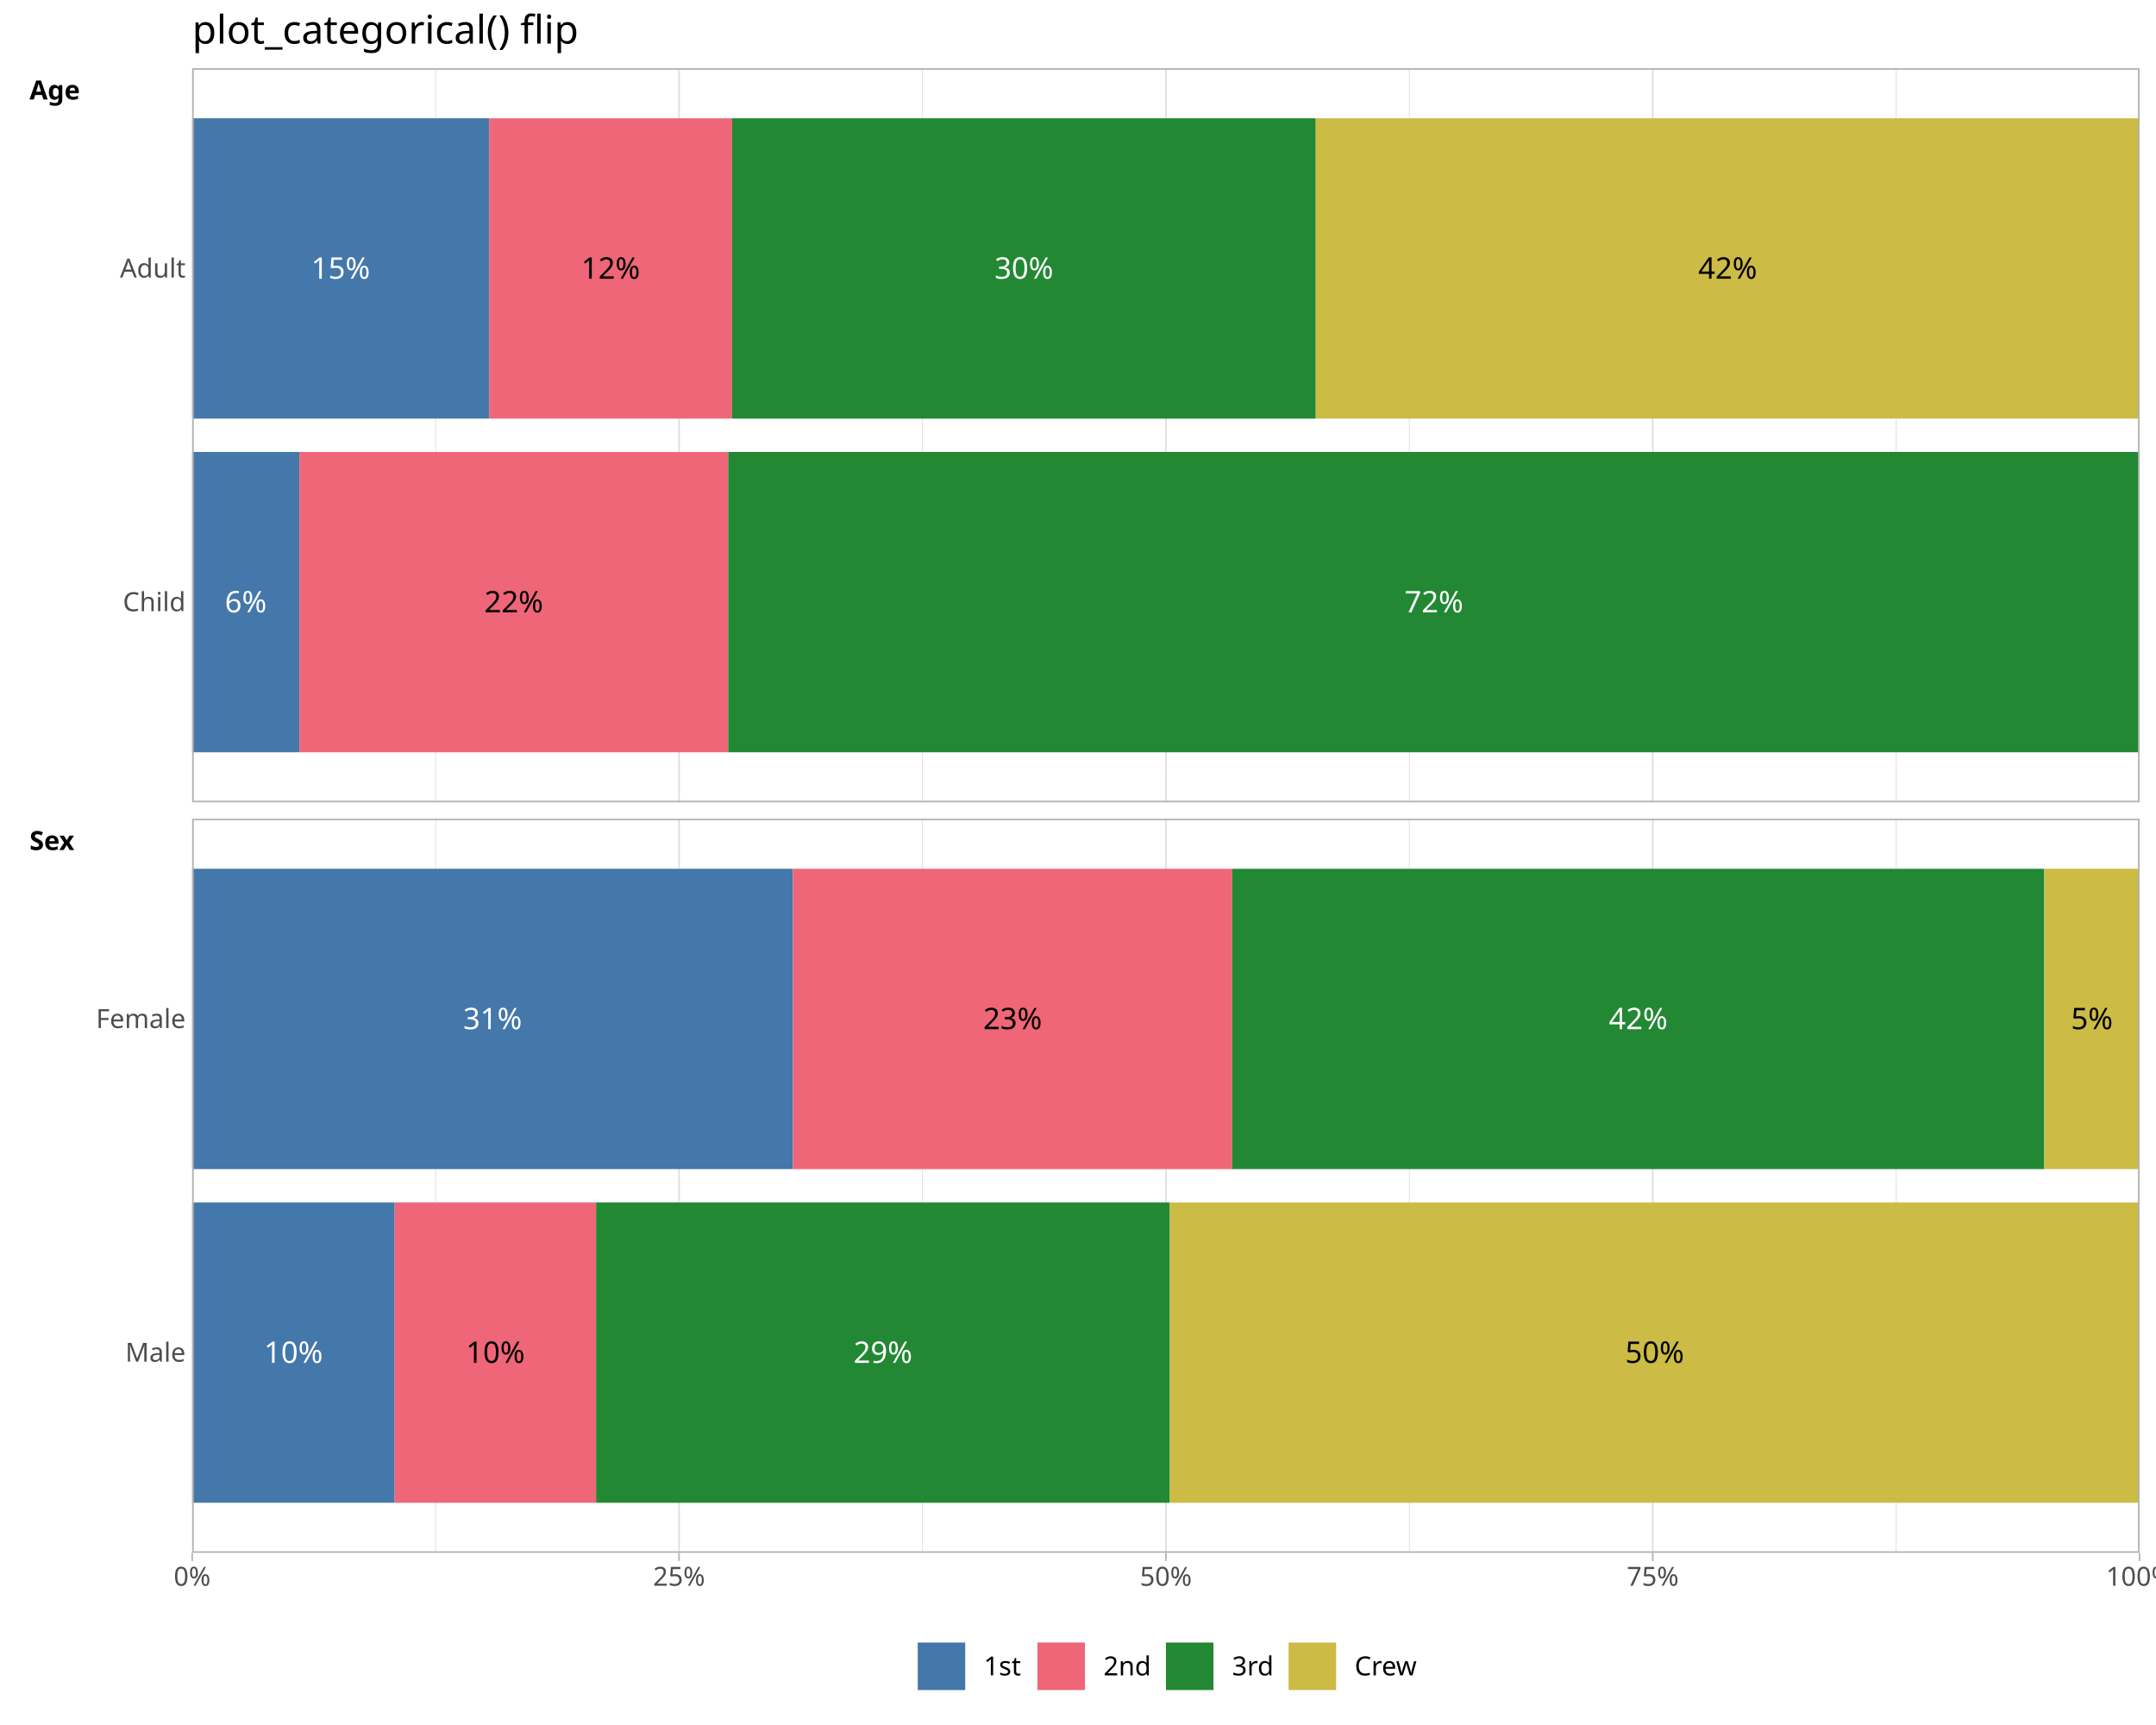
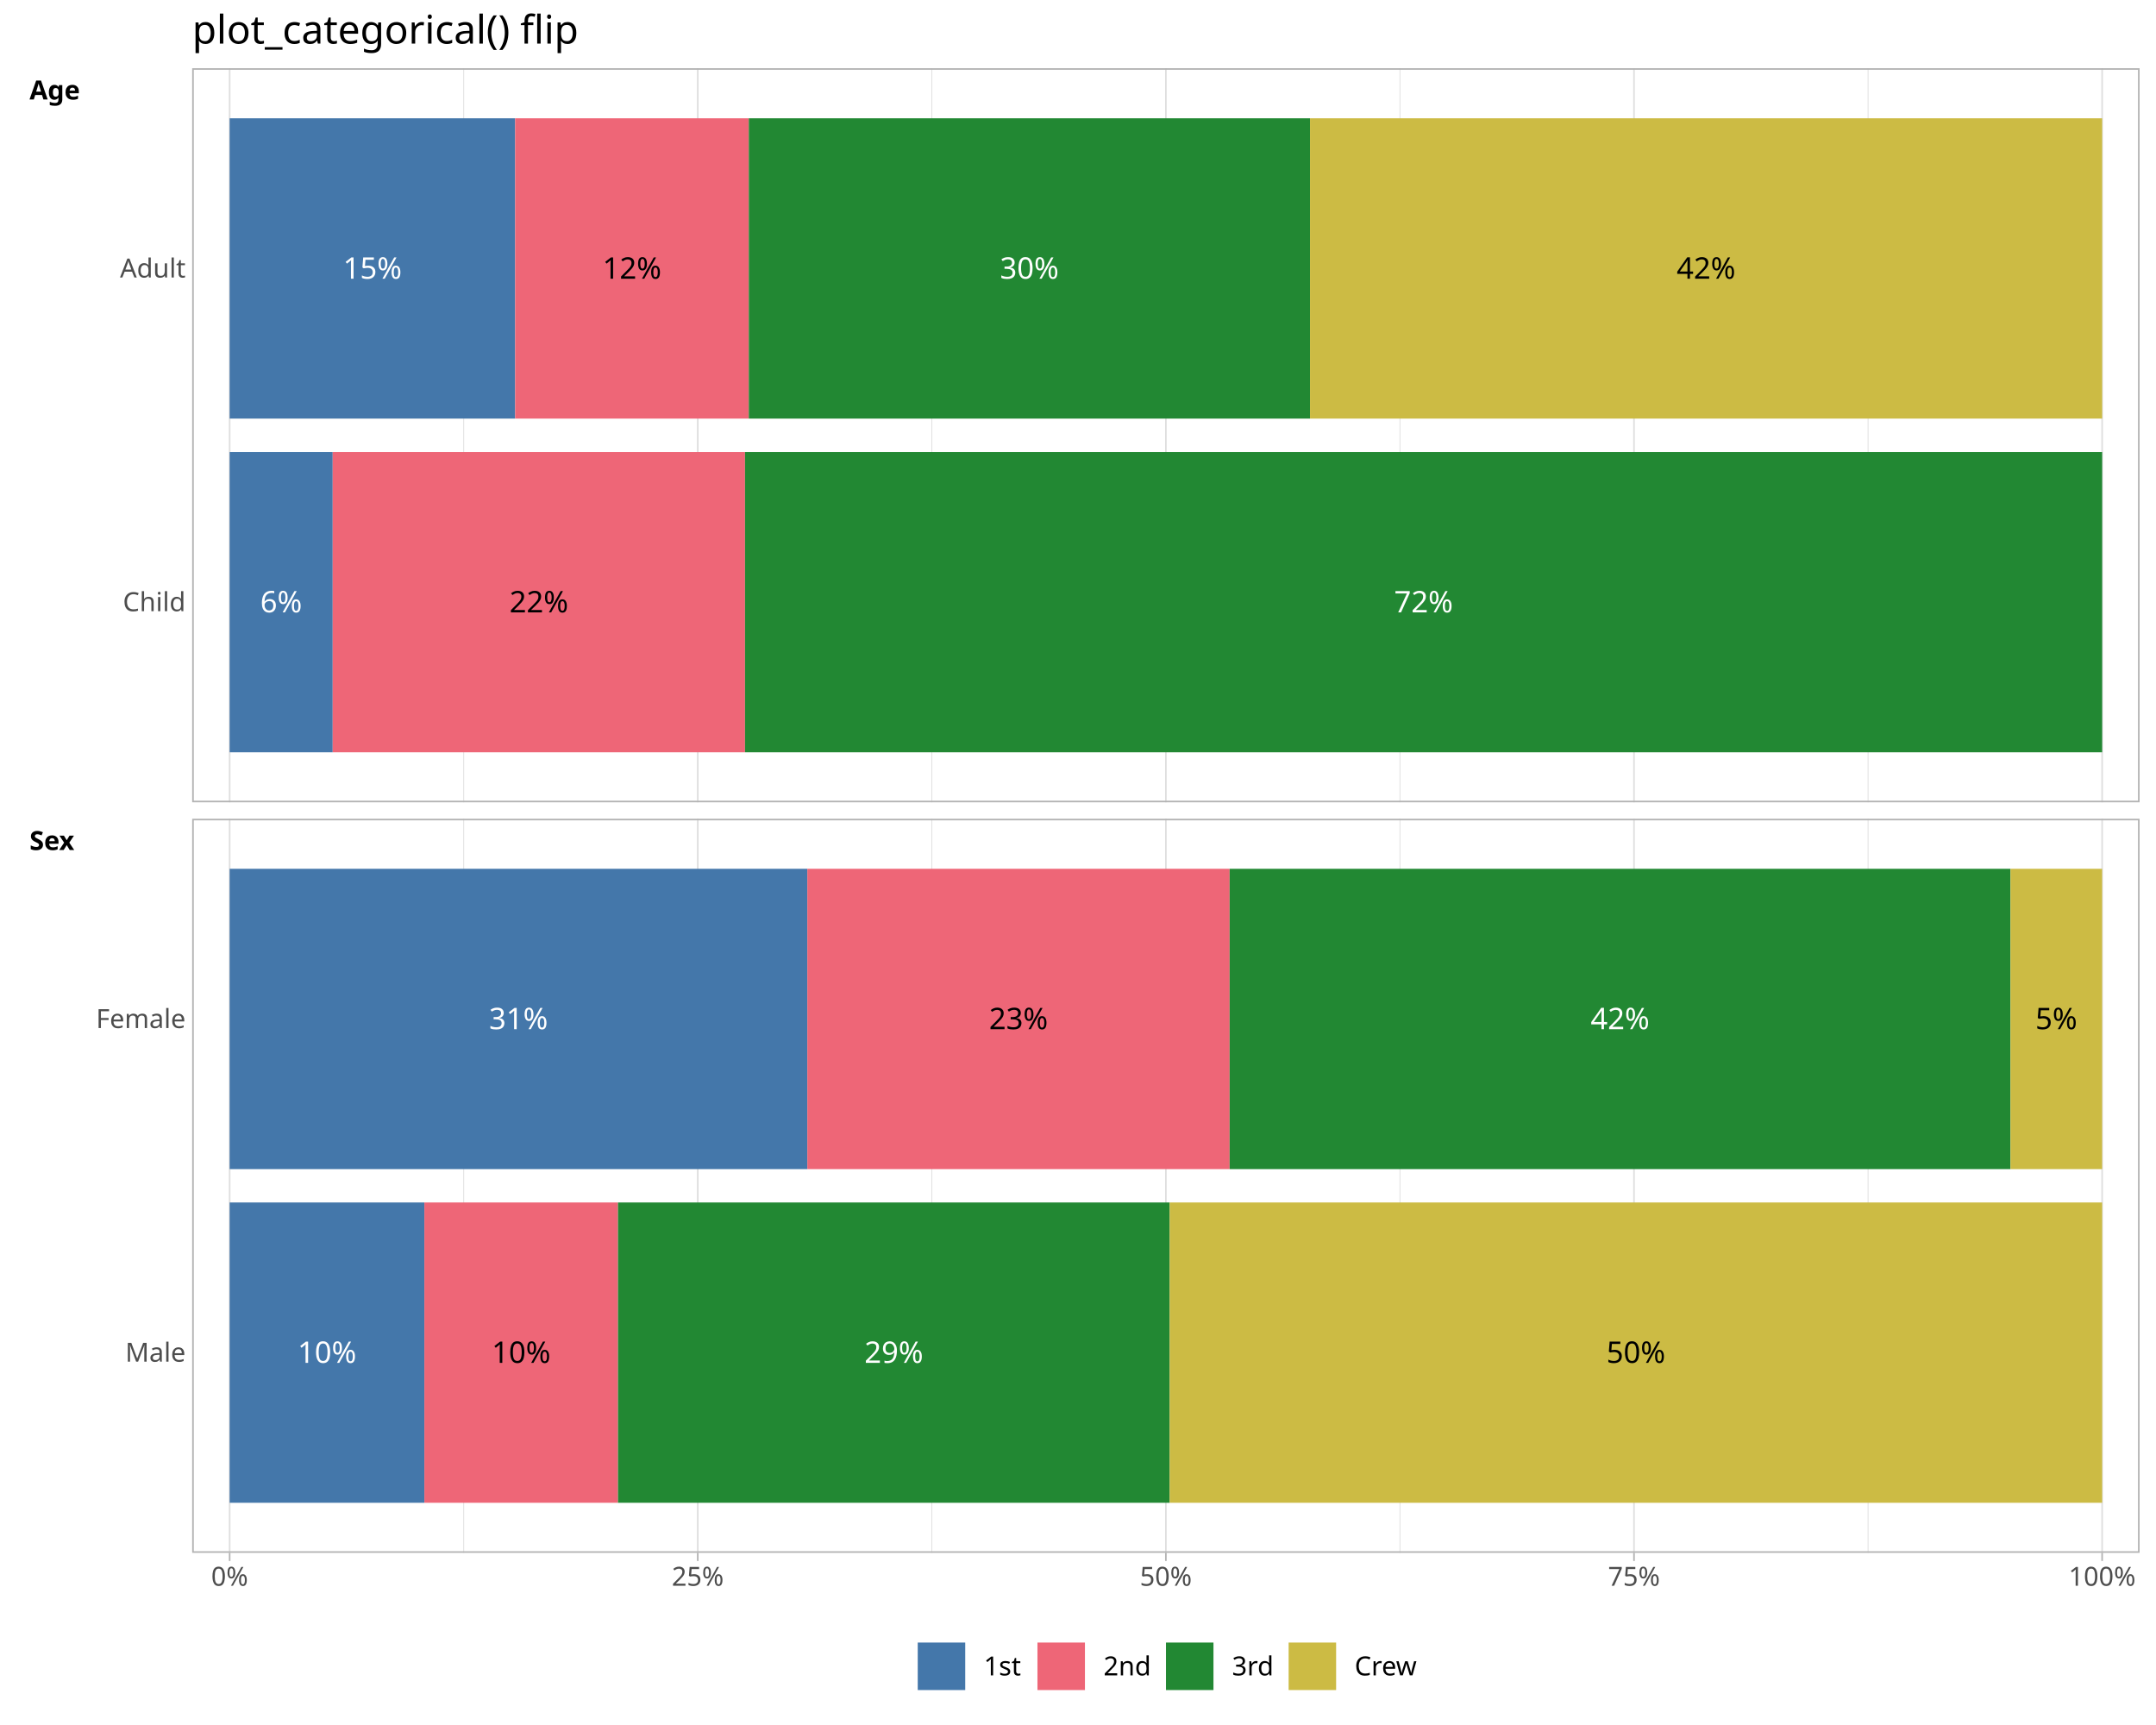
<svg xmlns="http://www.w3.org/2000/svg" class="svglite" data-engine-version="2.0" width="720.00pt" height="576.00pt" viewBox="0 0 720.00 576.00">
  <defs>
    <style type="text/css">
    .svglite line, .svglite polyline, .svglite polygon, .svglite path, .svglite rect, .svglite circle {
      fill: none;
      stroke: #000000;
      stroke-linecap: round;
      stroke-linejoin: round;
      stroke-miterlimit: 10.00;
    }
  </style>
  </defs>
  <rect width="100%" height="100%" style="stroke: none; fill: #FFFFFF;" />
  <defs>
    <clipPath id="cpMC4wMHw3MjAuMDB8MC4wMHw1NzYuMDA=">
      <rect x="0.00" y="0.00" width="720.00" height="576.00" />
    </clipPath>
  </defs>
  <g clip-path="url(#cpMC4wMHw3MjAuMDB8MC4wMHw1NzYuMDA=)">
    <rect x="0.00" y="0.00" width="720.00" height="576.00" style="stroke-width: 1.07; stroke: #FFFFFF; fill: #FFFFFF;" />
  </g>
  <defs>
    <clipPath id="cpNjQuMTh8NzE0LjUyfDIyLjc4fDI2Ny45MQ==">
      <rect x="64.18" y="22.78" width="650.34" height="245.12" />
    </clipPath>
  </defs>
  <g clip-path="url(#cpNjQuMTh8NzE0LjUyfDIyLjc4fDI2Ny45MQ==)">
    <rect x="64.18" y="22.78" width="650.34" height="245.12" style="stroke-width: 1.07; stroke: none; fill: #FFFFFF;" />
-     <polyline points="145.48,267.91 145.48,22.78 " style="stroke-width: 0.27; stroke: #DEDEDE; stroke-linecap: butt;" />
-     <polyline points="308.06,267.91 308.06,22.78 " style="stroke-width: 0.27; stroke: #DEDEDE; stroke-linecap: butt;" />
-     <polyline points="470.64,267.91 470.64,22.78 " style="stroke-width: 0.27; stroke: #DEDEDE; stroke-linecap: butt;" />
-     <polyline points="633.23,267.91 633.23,22.78 " style="stroke-width: 0.27; stroke: #DEDEDE; stroke-linecap: butt;" />
-     <polyline points="64.18,267.91 64.18,22.78 " style="stroke-width: 0.53; stroke: #DEDEDE; stroke-linecap: butt;" />
-     <polyline points="226.77,267.91 226.77,22.78 " style="stroke-width: 0.53; stroke: #DEDEDE; stroke-linecap: butt;" />
+     <polyline points="154.86,267.91 154.86,22.78 " style="stroke-width: 0.27; stroke: #DEDEDE; stroke-linecap: butt;" />
+     <polyline points="311.19,267.91 311.19,22.78 " style="stroke-width: 0.27; stroke: #DEDEDE; stroke-linecap: butt;" />
+     <polyline points="467.52,267.91 467.52,22.78 " style="stroke-width: 0.27; stroke: #DEDEDE; stroke-linecap: butt;" />
+     <polyline points="623.85,267.91 623.85,22.78 " style="stroke-width: 0.27; stroke: #DEDEDE; stroke-linecap: butt;" />
+     <polyline points="76.69,267.91 76.69,22.78 " style="stroke-width: 0.53; stroke: #DEDEDE; stroke-linecap: butt;" />
+     <polyline points="233.02,267.91 233.02,22.78 " style="stroke-width: 0.53; stroke: #DEDEDE; stroke-linecap: butt;" />
    <polyline points="389.35,267.91 389.35,22.78 " style="stroke-width: 0.53; stroke: #DEDEDE; stroke-linecap: butt;" />
-     <polyline points="551.94,267.91 551.94,22.78 " style="stroke-width: 0.53; stroke: #DEDEDE; stroke-linecap: butt;" />
-     <polyline points="714.52,267.91 714.52,22.78 " style="stroke-width: 0.53; stroke: #DEDEDE; stroke-linecap: butt;" />
-     <rect x="64.18" y="39.50" width="99.17" height="100.28" style="stroke-width: 1.07; stroke: none; stroke-linecap: butt; stroke-linejoin: miter; fill: #4477AA;" />
-     <rect x="163.35" y="39.50" width="81.14" height="100.28" style="stroke-width: 1.07; stroke: none; stroke-linecap: butt; stroke-linejoin: miter; fill: #EE6677;" />
-     <rect x="244.49" y="39.50" width="194.91" height="100.28" style="stroke-width: 1.07; stroke: none; stroke-linecap: butt; stroke-linejoin: miter; fill: #228833;" />
-     <rect x="439.40" y="39.50" width="275.12" height="100.28" style="stroke-width: 1.07; stroke: none; stroke-linecap: butt; stroke-linejoin: miter; fill: #CCBB44;" />
-     <rect x="64.18" y="150.92" width="35.80" height="100.28" style="stroke-width: 1.07; stroke: none; stroke-linecap: butt; stroke-linejoin: miter; fill: #4477AA;" />
-     <rect x="99.98" y="150.92" width="143.19" height="100.28" style="stroke-width: 1.07; stroke: none; stroke-linecap: butt; stroke-linejoin: miter; fill: #EE6677;" />
-     <rect x="243.18" y="150.92" width="471.34" height="100.28" style="stroke-width: 1.07; stroke: none; stroke-linecap: butt; stroke-linejoin: miter; fill: #228833;" />
-     <text x="113.77" y="93.06" text-anchor="middle" style="font-size: 9.96px; fill: #FFFFFF; font-family: sans;" textLength="19.93px" lengthAdjust="spacingAndGlyphs">15%</text>
-     <text x="203.92" y="93.06" text-anchor="middle" style="font-size: 9.96px; font-family: sans;" textLength="19.93px" lengthAdjust="spacingAndGlyphs">12%</text>
-     <text x="341.95" y="93.06" text-anchor="middle" style="font-size: 9.96px; fill: #FFFFFF; font-family: sans;" textLength="19.93px" lengthAdjust="spacingAndGlyphs">30%</text>
-     <text x="576.96" y="93.06" text-anchor="middle" style="font-size: 9.96px; font-family: sans;" textLength="19.93px" lengthAdjust="spacingAndGlyphs">42%</text>
-     <text x="82.08" y="204.48" text-anchor="middle" style="font-size: 9.96px; fill: #FFFFFF; font-family: sans;" textLength="14.39px" lengthAdjust="spacingAndGlyphs">6%</text>
-     <text x="171.58" y="204.48" text-anchor="middle" style="font-size: 9.96px; font-family: sans;" textLength="19.93px" lengthAdjust="spacingAndGlyphs">22%</text>
-     <text x="478.85" y="204.48" text-anchor="middle" style="font-size: 9.96px; fill: #FFFFFF; font-family: sans;" textLength="19.93px" lengthAdjust="spacingAndGlyphs">72%</text>
+     <polyline points="545.68,267.91 545.68,22.78 " style="stroke-width: 0.53; stroke: #DEDEDE; stroke-linecap: butt;" />
+     <polyline points="702.01,267.91 702.01,22.78 " style="stroke-width: 0.53; stroke: #DEDEDE; stroke-linecap: butt;" />
+     <rect x="76.69" y="39.50" width="95.35" height="100.28" style="stroke-width: 1.07; stroke: none; stroke-linecap: butt; stroke-linejoin: miter; fill: #4477AA;" />
+     <rect x="172.04" y="39.50" width="78.02" height="100.28" style="stroke-width: 1.07; stroke: none; stroke-linecap: butt; stroke-linejoin: miter; fill: #EE6677;" />
+     <rect x="250.06" y="39.50" width="187.42" height="100.28" style="stroke-width: 1.07; stroke: none; stroke-linecap: butt; stroke-linejoin: miter; fill: #228833;" />
+     <rect x="437.48" y="39.50" width="264.54" height="100.28" style="stroke-width: 1.07; stroke: none; stroke-linecap: butt; stroke-linejoin: miter; fill: #CCBB44;" />
+     <rect x="76.69" y="150.92" width="34.42" height="100.28" style="stroke-width: 1.07; stroke: none; stroke-linecap: butt; stroke-linejoin: miter; fill: #4477AA;" />
+     <rect x="111.11" y="150.92" width="137.69" height="100.28" style="stroke-width: 1.07; stroke: none; stroke-linecap: butt; stroke-linejoin: miter; fill: #EE6677;" />
+     <rect x="248.80" y="150.92" width="453.22" height="100.28" style="stroke-width: 1.07; stroke: none; stroke-linecap: butt; stroke-linejoin: miter; fill: #228833;" />
+     <text x="124.37" y="93.06" text-anchor="middle" style="font-size: 9.96px; fill: #FFFFFF; font-family: sans;" textLength="19.93px" lengthAdjust="spacingAndGlyphs">15%</text>
+     <text x="211.05" y="93.06" text-anchor="middle" style="font-size: 9.96px; font-family: sans;" textLength="19.93px" lengthAdjust="spacingAndGlyphs">12%</text>
+     <text x="343.77" y="93.06" text-anchor="middle" style="font-size: 9.96px; fill: #FFFFFF; font-family: sans;" textLength="19.93px" lengthAdjust="spacingAndGlyphs">30%</text>
+     <text x="569.75" y="93.06" text-anchor="middle" style="font-size: 9.96px; font-family: sans;" textLength="19.93px" lengthAdjust="spacingAndGlyphs">42%</text>
+     <text x="93.90" y="204.48" text-anchor="middle" style="font-size: 9.96px; fill: #FFFFFF; font-family: sans;" textLength="14.39px" lengthAdjust="spacingAndGlyphs">6%</text>
+     <text x="179.96" y="204.48" text-anchor="middle" style="font-size: 9.96px; font-family: sans;" textLength="19.93px" lengthAdjust="spacingAndGlyphs">22%</text>
+     <text x="475.41" y="204.48" text-anchor="middle" style="font-size: 9.96px; fill: #FFFFFF; font-family: sans;" textLength="19.93px" lengthAdjust="spacingAndGlyphs">72%</text>
    <rect x="64.18" y="22.78" width="650.34" height="245.12" style="stroke-width: 1.07; stroke: #B3B3B3;" />
  </g>
  <g clip-path="url(#cpMC4wMHw3MjAuMDB8MC4wMHw1NzYuMDA=)">
</g>
  <defs>
    <clipPath id="cpNjQuMTh8NzE0LjUyfDI3My4zOXw1MTguNTE=">
      <rect x="64.18" y="273.39" width="650.34" height="245.12" />
    </clipPath>
  </defs>
  <g clip-path="url(#cpNjQuMTh8NzE0LjUyfDI3My4zOXw1MTguNTE=)">
    <rect x="64.18" y="273.39" width="650.34" height="245.12" style="stroke-width: 1.07; stroke: none; fill: #FFFFFF;" />
-     <polyline points="145.48,518.51 145.48,273.39 " style="stroke-width: 0.27; stroke: #DEDEDE; stroke-linecap: butt;" />
-     <polyline points="308.06,518.51 308.06,273.39 " style="stroke-width: 0.27; stroke: #DEDEDE; stroke-linecap: butt;" />
-     <polyline points="470.64,518.51 470.64,273.39 " style="stroke-width: 0.27; stroke: #DEDEDE; stroke-linecap: butt;" />
-     <polyline points="633.23,518.51 633.23,273.39 " style="stroke-width: 0.27; stroke: #DEDEDE; stroke-linecap: butt;" />
-     <polyline points="64.18,518.51 64.18,273.39 " style="stroke-width: 0.53; stroke: #DEDEDE; stroke-linecap: butt;" />
-     <polyline points="226.77,518.51 226.77,273.39 " style="stroke-width: 0.53; stroke: #DEDEDE; stroke-linecap: butt;" />
+     <polyline points="154.86,518.51 154.86,273.39 " style="stroke-width: 0.27; stroke: #DEDEDE; stroke-linecap: butt;" />
+     <polyline points="311.19,518.51 311.19,273.39 " style="stroke-width: 0.27; stroke: #DEDEDE; stroke-linecap: butt;" />
+     <polyline points="467.52,518.51 467.52,273.39 " style="stroke-width: 0.27; stroke: #DEDEDE; stroke-linecap: butt;" />
+     <polyline points="623.85,518.51 623.85,273.39 " style="stroke-width: 0.27; stroke: #DEDEDE; stroke-linecap: butt;" />
+     <polyline points="76.69,518.51 76.69,273.39 " style="stroke-width: 0.53; stroke: #DEDEDE; stroke-linecap: butt;" />
+     <polyline points="233.02,518.51 233.02,273.39 " style="stroke-width: 0.53; stroke: #DEDEDE; stroke-linecap: butt;" />
    <polyline points="389.35,518.51 389.35,273.39 " style="stroke-width: 0.53; stroke: #DEDEDE; stroke-linecap: butt;" />
-     <polyline points="551.94,518.51 551.94,273.39 " style="stroke-width: 0.53; stroke: #DEDEDE; stroke-linecap: butt;" />
-     <polyline points="714.52,518.51 714.52,273.39 " style="stroke-width: 0.53; stroke: #DEDEDE; stroke-linecap: butt;" />
-     <rect x="64.18" y="290.10" width="200.64" height="100.28" style="stroke-width: 1.07; stroke: none; stroke-linecap: butt; stroke-linejoin: miter; fill: #4477AA;" />
-     <rect x="264.82" y="290.10" width="146.67" height="100.28" style="stroke-width: 1.07; stroke: none; stroke-linecap: butt; stroke-linejoin: miter; fill: #EE6677;" />
-     <rect x="411.49" y="290.10" width="271.20" height="100.28" style="stroke-width: 1.07; stroke: none; stroke-linecap: butt; stroke-linejoin: miter; fill: #228833;" />
-     <rect x="682.70" y="290.10" width="31.82" height="100.28" style="stroke-width: 1.07; stroke: none; stroke-linecap: butt; stroke-linejoin: miter; fill: #CCBB44;" />
-     <rect x="64.18" y="401.52" width="67.63" height="100.28" style="stroke-width: 1.07; stroke: none; stroke-linecap: butt; stroke-linejoin: miter; fill: #4477AA;" />
-     <rect x="131.81" y="401.52" width="67.25" height="100.28" style="stroke-width: 1.07; stroke: none; stroke-linecap: butt; stroke-linejoin: miter; fill: #EE6677;" />
-     <rect x="199.06" y="401.52" width="191.61" height="100.28" style="stroke-width: 1.07; stroke: none; stroke-linecap: butt; stroke-linejoin: miter; fill: #228833;" />
-     <rect x="390.67" y="401.52" width="323.85" height="100.28" style="stroke-width: 1.07; stroke: none; stroke-linecap: butt; stroke-linejoin: miter; fill: #CCBB44;" />
-     <text x="164.50" y="343.66" text-anchor="middle" style="font-size: 9.96px; fill: #FFFFFF; font-family: sans;" textLength="19.93px" lengthAdjust="spacingAndGlyphs">31%</text>
-     <text x="338.16" y="343.66" text-anchor="middle" style="font-size: 9.96px; font-family: sans;" textLength="19.93px" lengthAdjust="spacingAndGlyphs">23%</text>
-     <text x="547.09" y="343.66" text-anchor="middle" style="font-size: 9.96px; fill: #FFFFFF; font-family: sans;" textLength="19.93px" lengthAdjust="spacingAndGlyphs">42%</text>
-     <text x="698.61" y="343.66" text-anchor="middle" style="font-size: 9.96px; font-family: sans;" textLength="14.39px" lengthAdjust="spacingAndGlyphs">5%</text>
-     <text x="98.00" y="455.08" text-anchor="middle" style="font-size: 9.96px; fill: #FFFFFF; font-family: sans;" textLength="19.93px" lengthAdjust="spacingAndGlyphs">10%</text>
-     <text x="165.44" y="455.08" text-anchor="middle" style="font-size: 9.96px; font-family: sans;" textLength="19.93px" lengthAdjust="spacingAndGlyphs">10%</text>
-     <text x="294.86" y="455.08" text-anchor="middle" style="font-size: 9.96px; fill: #FFFFFF; font-family: sans;" textLength="19.93px" lengthAdjust="spacingAndGlyphs">29%</text>
-     <text x="552.59" y="455.08" text-anchor="middle" style="font-size: 9.96px; font-family: sans;" textLength="19.93px" lengthAdjust="spacingAndGlyphs">50%</text>
+     <polyline points="545.68,518.51 545.68,273.39 " style="stroke-width: 0.53; stroke: #DEDEDE; stroke-linecap: butt;" />
+     <polyline points="702.01,518.51 702.01,273.39 " style="stroke-width: 0.53; stroke: #DEDEDE; stroke-linecap: butt;" />
+     <rect x="76.69" y="290.10" width="192.92" height="100.28" style="stroke-width: 1.07; stroke: none; stroke-linecap: butt; stroke-linejoin: miter; fill: #4477AA;" />
+     <rect x="269.61" y="290.10" width="141.03" height="100.28" style="stroke-width: 1.07; stroke: none; stroke-linecap: butt; stroke-linejoin: miter; fill: #EE6677;" />
+     <rect x="410.64" y="290.10" width="260.77" height="100.28" style="stroke-width: 1.07; stroke: none; stroke-linecap: butt; stroke-linejoin: miter; fill: #228833;" />
+     <rect x="671.41" y="290.10" width="30.60" height="100.28" style="stroke-width: 1.07; stroke: none; stroke-linecap: butt; stroke-linejoin: miter; fill: #CCBB44;" />
+     <rect x="76.69" y="401.52" width="65.02" height="100.28" style="stroke-width: 1.07; stroke: none; stroke-linecap: butt; stroke-linejoin: miter; fill: #4477AA;" />
+     <rect x="141.72" y="401.52" width="64.66" height="100.28" style="stroke-width: 1.07; stroke: none; stroke-linecap: butt; stroke-linejoin: miter; fill: #EE6677;" />
+     <rect x="206.38" y="401.52" width="184.24" height="100.28" style="stroke-width: 1.07; stroke: none; stroke-linecap: butt; stroke-linejoin: miter; fill: #228833;" />
+     <rect x="390.62" y="401.52" width="311.40" height="100.28" style="stroke-width: 1.07; stroke: none; stroke-linecap: butt; stroke-linejoin: miter; fill: #CCBB44;" />
+     <text x="173.15" y="343.66" text-anchor="middle" style="font-size: 9.96px; fill: #FFFFFF; font-family: sans;" textLength="19.93px" lengthAdjust="spacingAndGlyphs">31%</text>
+     <text x="340.13" y="343.66" text-anchor="middle" style="font-size: 9.96px; font-family: sans;" textLength="19.93px" lengthAdjust="spacingAndGlyphs">23%</text>
+     <text x="541.03" y="343.66" text-anchor="middle" style="font-size: 9.96px; fill: #FFFFFF; font-family: sans;" textLength="19.93px" lengthAdjust="spacingAndGlyphs">42%</text>
+     <text x="686.71" y="343.66" text-anchor="middle" style="font-size: 9.96px; font-family: sans;" textLength="14.39px" lengthAdjust="spacingAndGlyphs">5%</text>
+     <text x="109.20" y="455.08" text-anchor="middle" style="font-size: 9.96px; fill: #FFFFFF; font-family: sans;" textLength="19.93px" lengthAdjust="spacingAndGlyphs">10%</text>
+     <text x="174.05" y="455.08" text-anchor="middle" style="font-size: 9.96px; font-family: sans;" textLength="19.93px" lengthAdjust="spacingAndGlyphs">10%</text>
+     <text x="298.50" y="455.08" text-anchor="middle" style="font-size: 9.96px; fill: #FFFFFF; font-family: sans;" textLength="19.93px" lengthAdjust="spacingAndGlyphs">29%</text>
+     <text x="546.32" y="455.08" text-anchor="middle" style="font-size: 9.96px; font-family: sans;" textLength="19.93px" lengthAdjust="spacingAndGlyphs">50%</text>
    <rect x="64.18" y="273.39" width="650.34" height="245.12" style="stroke-width: 1.07; stroke: #B3B3B3;" />
  </g>
  <g clip-path="url(#cpMC4wMHw3MjAuMDB8MC4wMHw1NzYuMDA=)">
</g>
  <defs>
    <clipPath id="cpNS40OHwyOS45MXwyMi43OHwyNjcuOTE=">
      <rect x="5.48" y="22.78" width="24.43" height="245.12" />
    </clipPath>
  </defs>
  <g clip-path="url(#cpNS40OHwyOS45MXwyMi43OHwyNjcuOTE=)">
    <text x="9.86" y="33.22" style="font-size: 8.80px; font-weight: bold; font-family: sans;" textLength="15.66px" lengthAdjust="spacingAndGlyphs">Age</text>
  </g>
  <g clip-path="url(#cpMC4wMHw3MjAuMDB8MC4wMHw1NzYuMDA=)">
</g>
  <defs>
    <clipPath id="cpNS40OHwyOS45MXwyNzMuMzl8NTE4LjUx">
      <rect x="5.48" y="273.39" width="24.43" height="245.12" />
    </clipPath>
  </defs>
  <g clip-path="url(#cpNS40OHwyOS45MXwyNzMuMzl8NTE4LjUx)">
    <text x="9.86" y="283.83" style="font-size: 8.80px; font-weight: bold; font-family: sans;" textLength="15.17px" lengthAdjust="spacingAndGlyphs">Sex</text>
  </g>
  <g clip-path="url(#cpMC4wMHw3MjAuMDB8MC4wMHw1NzYuMDA=)">
-     <polyline points="64.18,521.25 64.18,518.51 " style="stroke-width: 0.53; stroke: #B3B3B3; stroke-linecap: butt;" />
-     <polyline points="226.77,521.25 226.77,518.51 " style="stroke-width: 0.53; stroke: #B3B3B3; stroke-linecap: butt;" />
+     <polyline points="76.69,521.25 76.69,518.51 " style="stroke-width: 0.53; stroke: #B3B3B3; stroke-linecap: butt;" />
+     <polyline points="233.02,521.25 233.02,518.51 " style="stroke-width: 0.53; stroke: #B3B3B3; stroke-linecap: butt;" />
    <polyline points="389.35,521.25 389.35,518.51 " style="stroke-width: 0.53; stroke: #B3B3B3; stroke-linecap: butt;" />
-     <polyline points="551.94,521.25 551.94,518.51 " style="stroke-width: 0.53; stroke: #B3B3B3; stroke-linecap: butt;" />
-     <polyline points="714.52,521.25 714.52,518.51 " style="stroke-width: 0.53; stroke: #B3B3B3; stroke-linecap: butt;" />
-     <text x="64.18" y="529.50" text-anchor="middle" style="font-size: 8.80px; fill: #4D4D4D; font-family: sans;" textLength="12.72px" lengthAdjust="spacingAndGlyphs">0%</text>
-     <text x="226.77" y="529.50" text-anchor="middle" style="font-size: 8.80px; fill: #4D4D4D; font-family: sans;" textLength="17.61px" lengthAdjust="spacingAndGlyphs">25%</text>
+     <polyline points="545.68,521.25 545.68,518.51 " style="stroke-width: 0.53; stroke: #B3B3B3; stroke-linecap: butt;" />
+     <polyline points="702.01,521.25 702.01,518.51 " style="stroke-width: 0.53; stroke: #B3B3B3; stroke-linecap: butt;" />
+     <text x="76.69" y="529.50" text-anchor="middle" style="font-size: 8.80px; fill: #4D4D4D; font-family: sans;" textLength="12.72px" lengthAdjust="spacingAndGlyphs">0%</text>
+     <text x="233.02" y="529.50" text-anchor="middle" style="font-size: 8.80px; fill: #4D4D4D; font-family: sans;" textLength="17.61px" lengthAdjust="spacingAndGlyphs">25%</text>
    <text x="389.35" y="529.50" text-anchor="middle" style="font-size: 8.80px; fill: #4D4D4D; font-family: sans;" textLength="17.61px" lengthAdjust="spacingAndGlyphs">50%</text>
-     <text x="551.94" y="529.50" text-anchor="middle" style="font-size: 8.80px; fill: #4D4D4D; font-family: sans;" textLength="17.61px" lengthAdjust="spacingAndGlyphs">75%</text>
-     <text x="714.52" y="529.50" text-anchor="middle" style="font-size: 8.80px; fill: #4D4D4D; font-family: sans;" textLength="22.51px" lengthAdjust="spacingAndGlyphs">100%</text>
+     <text x="545.68" y="529.50" text-anchor="middle" style="font-size: 8.80px; fill: #4D4D4D; font-family: sans;" textLength="17.61px" lengthAdjust="spacingAndGlyphs">75%</text>
+     <text x="702.01" y="529.50" text-anchor="middle" style="font-size: 8.80px; fill: #4D4D4D; font-family: sans;" textLength="22.51px" lengthAdjust="spacingAndGlyphs">100%</text>
    <text x="61.99" y="204.08" text-anchor="end" style="font-size: 8.80px; fill: #4D4D4D; font-family: sans;" textLength="20.05px" lengthAdjust="spacingAndGlyphs">Child</text>
    <text x="61.99" y="92.66" text-anchor="end" style="font-size: 8.80px; fill: #4D4D4D; font-family: sans;" textLength="20.06px" lengthAdjust="spacingAndGlyphs">Adult</text>
    <text x="61.99" y="454.68" text-anchor="end" style="font-size: 8.80px; fill: #4D4D4D; font-family: sans;" textLength="19.08px" lengthAdjust="spacingAndGlyphs">Male</text>
    <text x="61.99" y="343.27" text-anchor="end" style="font-size: 8.80px; fill: #4D4D4D; font-family: sans;" textLength="29.35px" lengthAdjust="spacingAndGlyphs">Female</text>
    <rect x="300.29" y="542.28" width="178.12" height="28.24" style="stroke-width: 1.07; stroke: none; fill: #FFFFFF;" />
    <rect x="305.77" y="547.76" width="17.28" height="17.28" style="stroke-width: 1.07; stroke: none; fill: #FFFFFF;" />
    <rect x="306.48" y="548.47" width="15.86" height="15.86" style="stroke-width: 1.07; stroke: none; stroke-linecap: butt; stroke-linejoin: miter; fill: #4477AA;" />
    <rect x="345.75" y="547.76" width="17.28" height="17.28" style="stroke-width: 1.07; stroke: none; fill: #FFFFFF;" />
    <rect x="346.46" y="548.47" width="15.86" height="15.86" style="stroke-width: 1.07; stroke: none; stroke-linecap: butt; stroke-linejoin: miter; fill: #EE6677;" />
    <rect x="388.68" y="547.76" width="17.28" height="17.28" style="stroke-width: 1.07; stroke: none; fill: #FFFFFF;" />
    <rect x="389.38" y="548.47" width="15.86" height="15.86" style="stroke-width: 1.07; stroke: none; stroke-linecap: butt; stroke-linejoin: miter; fill: #228833;" />
    <rect x="429.63" y="547.76" width="17.28" height="17.28" style="stroke-width: 1.07; stroke: none; fill: #FFFFFF;" />
    <rect x="430.34" y="548.47" width="15.86" height="15.86" style="stroke-width: 1.07; stroke: none; stroke-linecap: butt; stroke-linejoin: miter; fill: #CCBB44;" />
    <text x="328.53" y="559.43" style="font-size: 8.80px; font-family: sans;" textLength="11.74px" lengthAdjust="spacingAndGlyphs">1st</text>
    <text x="368.51" y="559.43" style="font-size: 8.80px; font-family: sans;" textLength="14.68px" lengthAdjust="spacingAndGlyphs">2nd</text>
    <text x="411.44" y="559.43" style="font-size: 8.80px; font-family: sans;" textLength="12.72px" lengthAdjust="spacingAndGlyphs">3rd</text>
    <text x="452.39" y="559.43" style="font-size: 8.80px; font-family: sans;" textLength="20.54px" lengthAdjust="spacingAndGlyphs">Crew</text>
    <text x="64.18" y="14.56" style="font-size: 13.20px; font-family: sans;" textLength="121.79px" lengthAdjust="spacingAndGlyphs">plot_categorical() flip</text>
  </g>
</svg>
